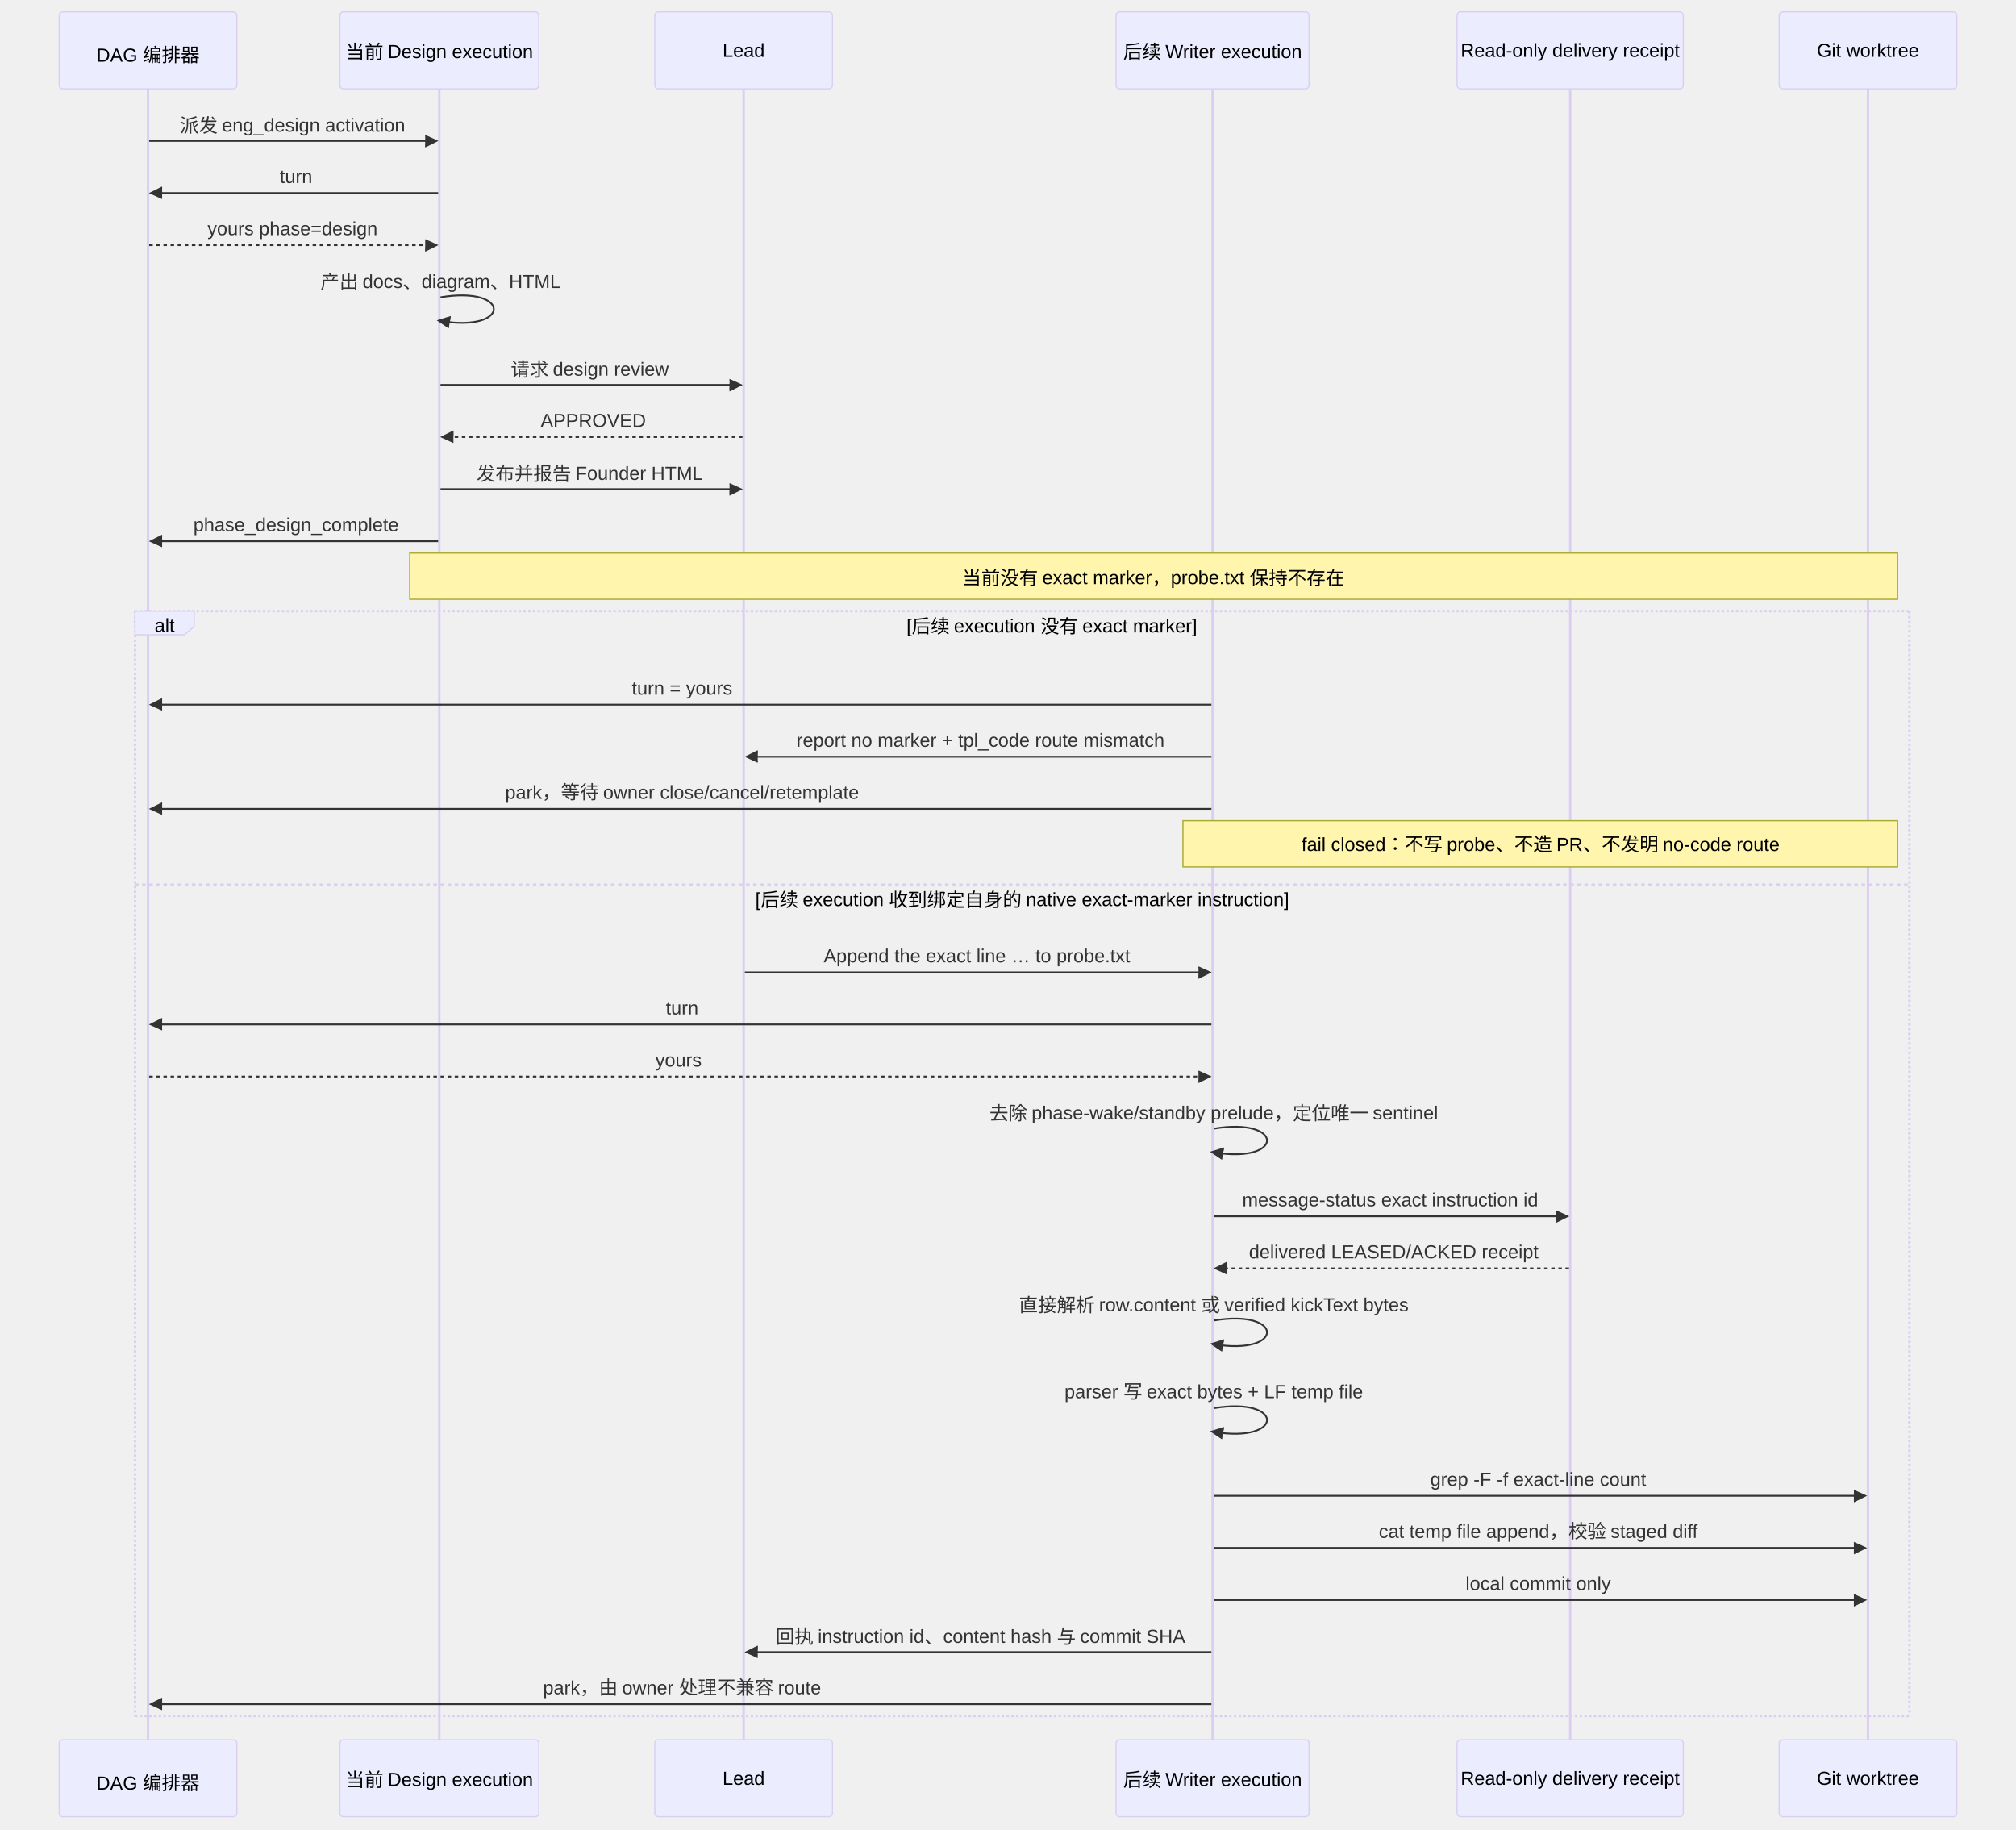
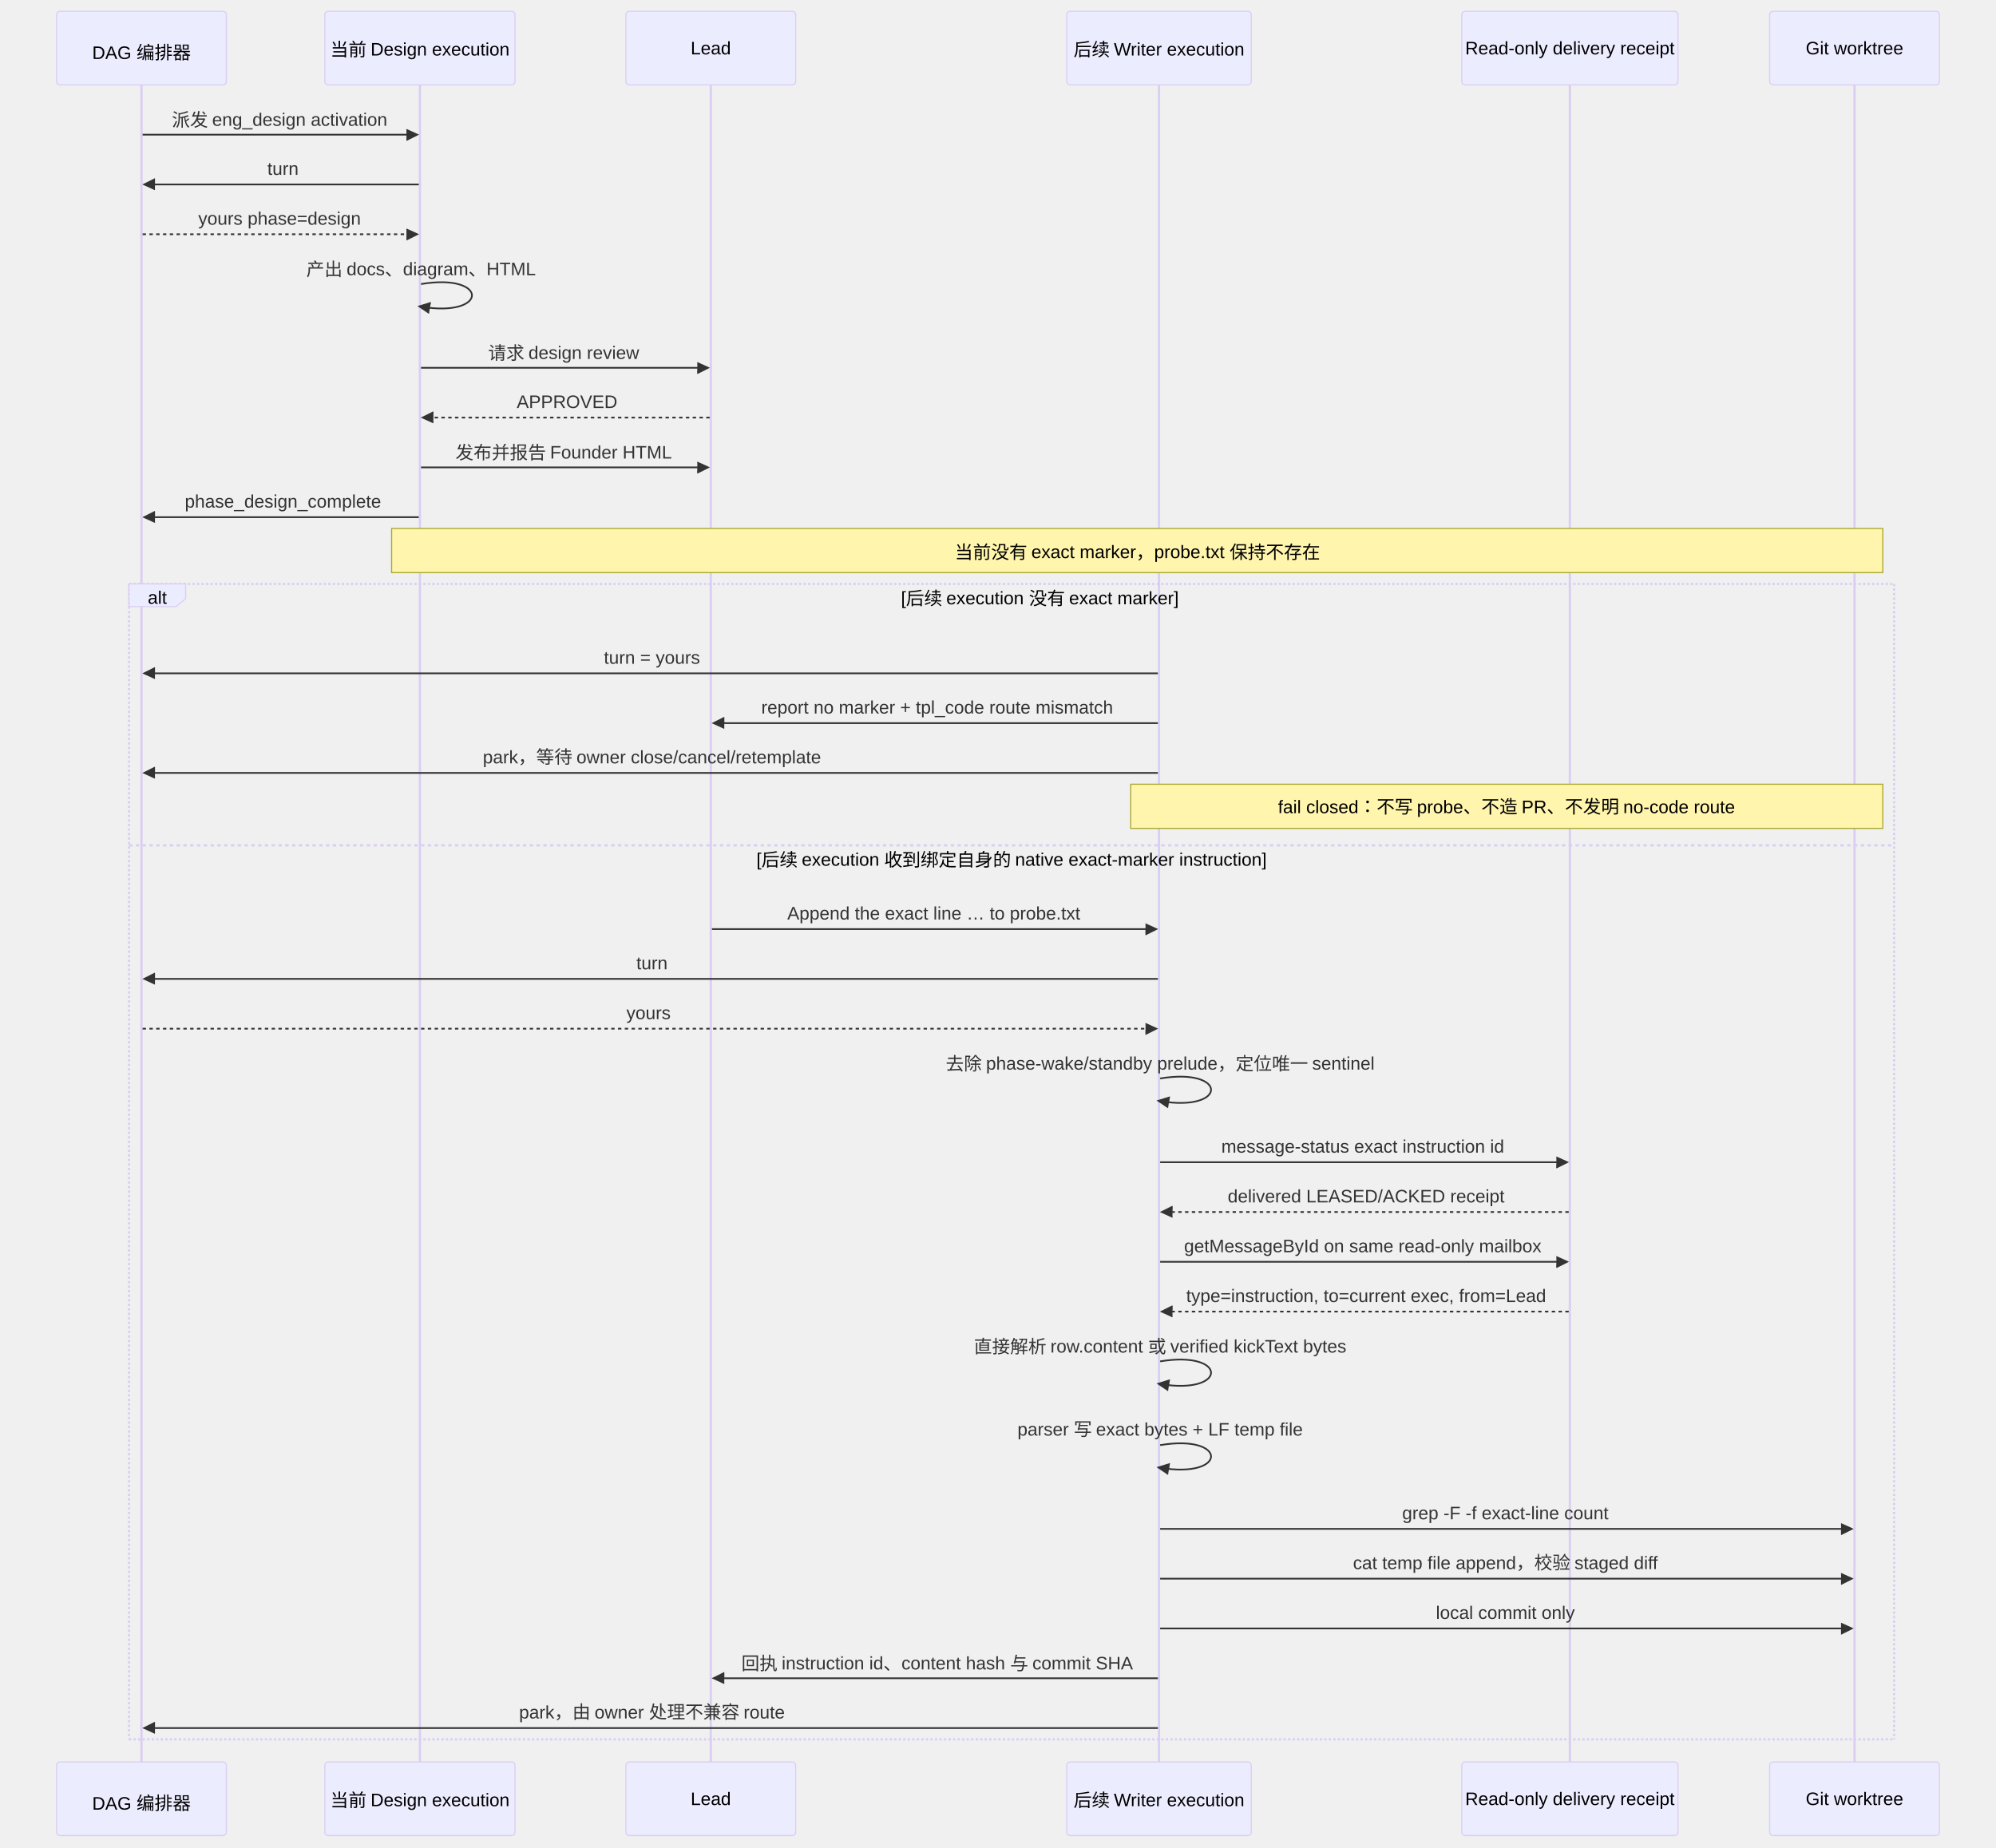
- <svg xmlns="http://www.w3.org/2000/svg" id="FLY-3125-d1" width="100%" style="max-width: 1702.5px; background-color: white;" viewBox="-50 -10 1702.5 1545" role="graphics-document document" aria-roledescription="sequence">
-   <g>
-     <rect x="1452.5" y="1459" fill="#eaeaea" stroke="#666" width="150" height="65" name="G" rx="3" ry="3" class="actor actor-bottom" />
-     <text x="1527.5" y="1491.5" dominant-baseline="central" alignment-baseline="central" class="actor actor-box" style="text-anchor: middle; font-size: 16px; font-weight: 400;">
-       <tspan x="1527.5" dy="0">Git worktree</tspan>
-     </text>
-   </g>
-   <g>
-     <rect x="1180.5" y="1459" fill="#eaeaea" stroke="#666" width="191" height="65" name="E" rx="3" ry="3" class="actor actor-bottom" />
-     <text x="1276" y="1491.5" dominant-baseline="central" alignment-baseline="central" class="actor actor-box" style="text-anchor: middle; font-size: 16px; font-weight: 400;">
-       <tspan x="1276" dy="0">Read-only delivery receipt</tspan>
-     </text>
-   </g>
-   <g>
-     <rect x="892.5" y="1459" fill="#eaeaea" stroke="#666" width="163" height="65" name="W" rx="3" ry="3" class="actor actor-bottom" />
-     <text x="974" y="1491.5" dominant-baseline="central" alignment-baseline="central" class="actor actor-box" style="text-anchor: middle; font-size: 16px; font-weight: 400;">
+ <svg xmlns="http://www.w3.org/2000/svg" id="FLY-3125-d1" width="100%" style="max-width: 1763.5px; background-color: white;" viewBox="-50 -10 1763.5 1633" role="graphics-document document" aria-roledescription="sequence">
+   <g>
+     <rect x="1513.5" y="1547" fill="#eaeaea" stroke="#666" width="150" height="65" name="G" rx="3" ry="3" class="actor actor-bottom" />
+     <text x="1588.5" y="1579.5" dominant-baseline="central" alignment-baseline="central" class="actor actor-box" style="text-anchor: middle; font-size: 16px; font-weight: 400;">
+       <tspan x="1588.5" dy="0">Git worktree</tspan>
+     </text>
+   </g>
+   <g>
+     <rect x="1241.5" y="1547" fill="#eaeaea" stroke="#666" width="191" height="65" name="E" rx="3" ry="3" class="actor actor-bottom" />
+     <text x="1337" y="1579.5" dominant-baseline="central" alignment-baseline="central" class="actor actor-box" style="text-anchor: middle; font-size: 16px; font-weight: 400;">
+       <tspan x="1337" dy="0">Read-only delivery receipt</tspan>
+     </text>
+   </g>
+   <g>
+     <rect x="892.5" y="1547" fill="#eaeaea" stroke="#666" width="163" height="65" name="W" rx="3" ry="3" class="actor actor-bottom" />
+     <text x="974" y="1579.5" dominant-baseline="central" alignment-baseline="central" class="actor actor-box" style="text-anchor: middle; font-size: 16px; font-weight: 400;">
      <tspan x="974" dy="0">后续 Writer execution</tspan>
    </text>
  </g>
  <g>
-     <rect x="503" y="1459" fill="#eaeaea" stroke="#666" width="150" height="65" name="L" rx="3" ry="3" class="actor actor-bottom" />
-     <text x="578" y="1491.5" dominant-baseline="central" alignment-baseline="central" class="actor actor-box" style="text-anchor: middle; font-size: 16px; font-weight: 400;">
+     <rect x="503" y="1547" fill="#eaeaea" stroke="#666" width="150" height="65" name="L" rx="3" ry="3" class="actor actor-bottom" />
+     <text x="578" y="1579.5" dominant-baseline="central" alignment-baseline="central" class="actor actor-box" style="text-anchor: middle; font-size: 16px; font-weight: 400;">
      <tspan x="578" dy="0">Lead</tspan>
    </text>
  </g>
  <g>
-     <rect x="237" y="1459" fill="#eaeaea" stroke="#666" width="168" height="65" name="D" rx="3" ry="3" class="actor actor-bottom" />
-     <text x="321" y="1491.5" dominant-baseline="central" alignment-baseline="central" class="actor actor-box" style="text-anchor: middle; font-size: 16px; font-weight: 400;">
+     <rect x="237" y="1547" fill="#eaeaea" stroke="#666" width="168" height="65" name="D" rx="3" ry="3" class="actor actor-bottom" />
+     <text x="321" y="1579.5" dominant-baseline="central" alignment-baseline="central" class="actor actor-box" style="text-anchor: middle; font-size: 16px; font-weight: 400;">
      <tspan x="321" dy="0">当前 Design execution</tspan>
    </text>
  </g>
  <g>
-     <rect x="0" y="1459" fill="#eaeaea" stroke="#666" width="150" height="65" name="O" rx="3" ry="3" class="actor actor-bottom" />
-     <text x="75" y="1491.5" dominant-baseline="central" alignment-baseline="central" class="actor actor-box" style="text-anchor: middle; font-size: 16px; font-weight: 400;">
+     <rect x="0" y="1547" fill="#eaeaea" stroke="#666" width="150" height="65" name="O" rx="3" ry="3" class="actor actor-bottom" />
+     <text x="75" y="1579.5" dominant-baseline="central" alignment-baseline="central" class="actor actor-box" style="text-anchor: middle; font-size: 16px; font-weight: 400;">
      <tspan x="75" dy="0">DAG 编排器</tspan>
    </text>
  </g>
  <g>
-     <line id="actor5" x1="1527.5" y1="65" x2="1527.5" y2="1459" class="actor-line 200" stroke-width="0.5px" stroke="#999" name="G" />
+     <line id="actor5" x1="1588.5" y1="65" x2="1588.5" y2="1547" class="actor-line 200" stroke-width="0.5px" stroke="#999" name="G" />
    <g id="root-5">
-       <rect x="1452.5" y="0" fill="#eaeaea" stroke="#666" width="150" height="65" name="G" rx="3" ry="3" class="actor actor-top" />
-       <text x="1527.5" y="32.5" dominant-baseline="central" alignment-baseline="central" class="actor actor-box" style="text-anchor: middle; font-size: 16px; font-weight: 400;">
-         <tspan x="1527.5" dy="0">Git worktree</tspan>
-       </text>
-     </g>
-   </g>
-   <g>
-     <line id="actor4" x1="1276" y1="65" x2="1276" y2="1459" class="actor-line 200" stroke-width="0.5px" stroke="#999" name="E" />
+       <rect x="1513.5" y="0" fill="#eaeaea" stroke="#666" width="150" height="65" name="G" rx="3" ry="3" class="actor actor-top" />
+       <text x="1588.5" y="32.5" dominant-baseline="central" alignment-baseline="central" class="actor actor-box" style="text-anchor: middle; font-size: 16px; font-weight: 400;">
+         <tspan x="1588.5" dy="0">Git worktree</tspan>
+       </text>
+     </g>
+   </g>
+   <g>
+     <line id="actor4" x1="1337" y1="65" x2="1337" y2="1547" class="actor-line 200" stroke-width="0.5px" stroke="#999" name="E" />
    <g id="root-4">
-       <rect x="1180.5" y="0" fill="#eaeaea" stroke="#666" width="191" height="65" name="E" rx="3" ry="3" class="actor actor-top" />
-       <text x="1276" y="32.5" dominant-baseline="central" alignment-baseline="central" class="actor actor-box" style="text-anchor: middle; font-size: 16px; font-weight: 400;">
-         <tspan x="1276" dy="0">Read-only delivery receipt</tspan>
-       </text>
-     </g>
-   </g>
-   <g>
-     <line id="actor3" x1="974" y1="65" x2="974" y2="1459" class="actor-line 200" stroke-width="0.5px" stroke="#999" name="W" />
+       <rect x="1241.5" y="0" fill="#eaeaea" stroke="#666" width="191" height="65" name="E" rx="3" ry="3" class="actor actor-top" />
+       <text x="1337" y="32.5" dominant-baseline="central" alignment-baseline="central" class="actor actor-box" style="text-anchor: middle; font-size: 16px; font-weight: 400;">
+         <tspan x="1337" dy="0">Read-only delivery receipt</tspan>
+       </text>
+     </g>
+   </g>
+   <g>
+     <line id="actor3" x1="974" y1="65" x2="974" y2="1547" class="actor-line 200" stroke-width="0.5px" stroke="#999" name="W" />
    <g id="root-3">
      <rect x="892.5" y="0" fill="#eaeaea" stroke="#666" width="163" height="65" name="W" rx="3" ry="3" class="actor actor-top" />
      <text x="974" y="32.5" dominant-baseline="central" alignment-baseline="central" class="actor actor-box" style="text-anchor: middle; font-size: 16px; font-weight: 400;">
        <tspan x="974" dy="0">后续 Writer execution</tspan>
      </text>
    </g>
  </g>
  <g>
-     <line id="actor2" x1="578" y1="65" x2="578" y2="1459" class="actor-line 200" stroke-width="0.5px" stroke="#999" name="L" />
+     <line id="actor2" x1="578" y1="65" x2="578" y2="1547" class="actor-line 200" stroke-width="0.5px" stroke="#999" name="L" />
    <g id="root-2">
      <rect x="503" y="0" fill="#eaeaea" stroke="#666" width="150" height="65" name="L" rx="3" ry="3" class="actor actor-top" />
      <text x="578" y="32.5" dominant-baseline="central" alignment-baseline="central" class="actor actor-box" style="text-anchor: middle; font-size: 16px; font-weight: 400;">
        <tspan x="578" dy="0">Lead</tspan>
      </text>
    </g>
  </g>
  <g>
-     <line id="actor1" x1="321" y1="65" x2="321" y2="1459" class="actor-line 200" stroke-width="0.5px" stroke="#999" name="D" />
+     <line id="actor1" x1="321" y1="65" x2="321" y2="1547" class="actor-line 200" stroke-width="0.5px" stroke="#999" name="D" />
    <g id="root-1">
      <rect x="237" y="0" fill="#eaeaea" stroke="#666" width="168" height="65" name="D" rx="3" ry="3" class="actor actor-top" />
      <text x="321" y="32.5" dominant-baseline="central" alignment-baseline="central" class="actor actor-box" style="text-anchor: middle; font-size: 16px; font-weight: 400;">
        <tspan x="321" dy="0">当前 Design execution</tspan>
      </text>
    </g>
  </g>
  <g>
-     <line id="actor0" x1="75" y1="65" x2="75" y2="1459" class="actor-line 200" stroke-width="0.5px" stroke="#999" name="O" />
+     <line id="actor0" x1="75" y1="65" x2="75" y2="1547" class="actor-line 200" stroke-width="0.5px" stroke="#999" name="O" />
    <g id="root-0">
      <rect x="0" y="0" fill="#eaeaea" stroke="#666" width="150" height="65" name="O" rx="3" ry="3" class="actor actor-top" />
      <text x="75" y="32.5" dominant-baseline="central" alignment-baseline="central" class="actor actor-box" style="text-anchor: middle; font-size: 16px; font-weight: 400;">
        <tspan x="75" dy="0">DAG 编排器</tspan>
      </text>
    </g>
  </g>
  <style>#FLY-3125-d1{font-family:"trebuchet ms",verdana,arial,sans-serif;font-size:16px;fill:#333;}@keyframes edge-animation-frame{from{stroke-dashoffset:0;}}@keyframes dash{to{stroke-dashoffset:0;}}#FLY-3125-d1 .edge-animation-slow{stroke-dasharray:9,5!important;stroke-dashoffset:900;animation:dash 50s linear infinite;stroke-linecap:round;}#FLY-3125-d1 .edge-animation-fast{stroke-dasharray:9,5!important;stroke-dashoffset:900;animation:dash 20s linear infinite;stroke-linecap:round;}#FLY-3125-d1 .error-icon{fill:#552222;}#FLY-3125-d1 .error-text{fill:#552222;stroke:#552222;}#FLY-3125-d1 .edge-thickness-normal{stroke-width:1px;}#FLY-3125-d1 .edge-thickness-thick{stroke-width:3.5px;}#FLY-3125-d1 .edge-pattern-solid{stroke-dasharray:0;}#FLY-3125-d1 .edge-thickness-invisible{stroke-width:0;fill:none;}#FLY-3125-d1 .edge-pattern-dashed{stroke-dasharray:3;}#FLY-3125-d1 .edge-pattern-dotted{stroke-dasharray:2;}#FLY-3125-d1 .marker{fill:#333333;stroke:#333333;}#FLY-3125-d1 .marker.cross{stroke:#333333;}#FLY-3125-d1 svg{font-family:"trebuchet ms",verdana,arial,sans-serif;font-size:16px;}#FLY-3125-d1 p{margin:0;}#FLY-3125-d1 .actor{stroke:hsl(259.626, 59.777%, 87.902%);fill:#ECECFF;}#FLY-3125-d1 text.actor&gt;tspan{fill:black;stroke:none;}#FLY-3125-d1 .actor-line{stroke:hsl(259.626, 59.777%, 87.902%);}#FLY-3125-d1 .innerArc{stroke-width:1.5;stroke-dasharray:none;}#FLY-3125-d1 .messageLine0{stroke-width:1.5;stroke-dasharray:none;stroke:#333;}#FLY-3125-d1 .messageLine1{stroke-width:1.5;stroke-dasharray:2,2;stroke:#333;}#FLY-3125-d1 #arrowhead path{fill:#333;stroke:#333;}#FLY-3125-d1 .sequenceNumber{fill:white;}#FLY-3125-d1 #sequencenumber{fill:#333;}#FLY-3125-d1 #crosshead path{fill:#333;stroke:#333;}#FLY-3125-d1 .messageText{fill:#333;stroke:none;}#FLY-3125-d1 .labelBox{stroke:hsl(259.626, 59.777%, 87.902%);fill:#ECECFF;}#FLY-3125-d1 .labelText,#FLY-3125-d1 .labelText&gt;tspan{fill:black;stroke:none;}#FLY-3125-d1 .loopText,#FLY-3125-d1 .loopText&gt;tspan{fill:black;stroke:none;}#FLY-3125-d1 .loopLine{stroke-width:2px;stroke-dasharray:2,2;stroke:hsl(259.626, 59.777%, 87.902%);fill:hsl(259.626, 59.777%, 87.902%);}#FLY-3125-d1 .note{stroke:#aaaa33;fill:#fff5ad;}#FLY-3125-d1 .noteText,#FLY-3125-d1 .noteText&gt;tspan{fill:black;stroke:none;}#FLY-3125-d1 .activation0{fill:#f4f4f4;stroke:#666;}#FLY-3125-d1 .activation1{fill:#f4f4f4;stroke:#666;}#FLY-3125-d1 .activation2{fill:#f4f4f4;stroke:#666;}#FLY-3125-d1 .actorPopupMenu{position:absolute;}#FLY-3125-d1 .actorPopupMenuPanel{position:absolute;fill:#ECECFF;box-shadow:0px 8px 16px 0px rgba(0,0,0,0.2);filter:drop-shadow(3px 5px 2px rgb(0 0 0 / 0.4));}#FLY-3125-d1 .actor-man line{stroke:hsl(259.626, 59.777%, 87.902%);fill:#ECECFF;}#FLY-3125-d1 .actor-man circle,#FLY-3125-d1 line{stroke:hsl(259.626, 59.777%, 87.902%);fill:#ECECFF;stroke-width:2px;}#FLY-3125-d1 :root{--mermaid-font-family:"trebuchet ms",verdana,arial,sans-serif;}</style>
  <g />
  <defs>
    <symbol id="computer" width="24" height="24">
      <path transform="scale(.5)" d="M2 2v13h20v-13h-20zm18 11h-16v-9h16v9zm-10.228 6l.466-1h3.524l.467 1h-4.457zm14.228 3h-24l2-6h2.104l-1.33 4h18.45l-1.297-4h2.073l2 6zm-5-10h-14v-7h14v7z" />
    </symbol>
  </defs>
  <defs>
    <symbol id="database" fill-rule="evenodd" clip-rule="evenodd">
      <path transform="scale(.5)" d="M12.258.001l.256.004.255.005.253.008.251.01.249.012.247.015.246.016.242.019.241.02.239.023.236.024.233.027.231.028.229.031.225.032.223.034.22.036.217.038.214.04.211.041.208.043.205.045.201.046.198.048.194.05.191.051.187.053.183.054.18.056.175.057.172.059.168.06.163.061.16.063.155.064.15.066.074.033.073.033.071.034.07.034.069.035.068.035.067.035.066.035.064.036.064.036.062.036.06.036.06.037.058.037.058.037.055.038.055.038.053.038.052.038.051.039.05.039.048.039.047.039.045.04.044.04.043.04.041.04.04.041.039.041.037.041.036.041.034.041.033.042.032.042.03.042.029.042.027.042.026.043.024.043.023.043.021.043.02.043.018.044.017.043.015.044.013.044.012.044.011.045.009.044.007.045.006.045.004.045.002.045.001.045v17l-.001.045-.002.045-.004.045-.006.045-.007.045-.009.044-.011.045-.012.044-.013.044-.015.044-.017.043-.018.044-.02.043-.021.043-.023.043-.024.043-.026.043-.027.042-.029.042-.03.042-.032.042-.033.042-.034.041-.036.041-.037.041-.039.041-.04.041-.041.04-.043.04-.044.04-.045.04-.047.039-.048.039-.05.039-.051.039-.052.038-.053.038-.055.038-.055.038-.058.037-.058.037-.06.037-.06.036-.062.036-.064.036-.064.036-.066.035-.067.035-.068.035-.069.035-.07.034-.071.034-.073.033-.074.033-.15.066-.155.064-.16.063-.163.061-.168.06-.172.059-.175.057-.18.056-.183.054-.187.053-.191.051-.194.05-.198.048-.201.046-.205.045-.208.043-.211.041-.214.04-.217.038-.22.036-.223.034-.225.032-.229.031-.231.028-.233.027-.236.024-.239.023-.241.02-.242.019-.246.016-.247.015-.249.012-.251.01-.253.008-.255.005-.256.004-.258.001-.258-.001-.256-.004-.255-.005-.253-.008-.251-.01-.249-.012-.247-.015-.245-.016-.243-.019-.241-.02-.238-.023-.236-.024-.234-.027-.231-.028-.228-.031-.226-.032-.223-.034-.22-.036-.217-.038-.214-.04-.211-.041-.208-.043-.204-.045-.201-.046-.198-.048-.195-.05-.19-.051-.187-.053-.184-.054-.179-.056-.176-.057-.172-.059-.167-.06-.164-.061-.159-.063-.155-.064-.151-.066-.074-.033-.072-.033-.072-.034-.07-.034-.069-.035-.068-.035-.067-.035-.066-.035-.064-.036-.063-.036-.062-.036-.061-.036-.06-.037-.058-.037-.057-.037-.056-.038-.055-.038-.053-.038-.052-.038-.051-.039-.049-.039-.049-.039-.046-.039-.046-.04-.044-.04-.043-.04-.041-.04-.04-.041-.039-.041-.037-.041-.036-.041-.034-.041-.033-.042-.032-.042-.03-.042-.029-.042-.027-.042-.026-.043-.024-.043-.023-.043-.021-.043-.02-.043-.018-.044-.017-.043-.015-.044-.013-.044-.012-.044-.011-.045-.009-.044-.007-.045-.006-.045-.004-.045-.002-.045-.001-.045v-17l.001-.045.002-.045.004-.045.006-.045.007-.045.009-.044.011-.045.012-.044.013-.044.015-.044.017-.043.018-.044.02-.043.021-.043.023-.043.024-.043.026-.043.027-.042.029-.042.03-.042.032-.042.033-.042.034-.041.036-.041.037-.041.039-.041.04-.041.041-.04.043-.04.044-.04.046-.04.046-.039.049-.039.049-.039.051-.039.052-.038.053-.038.055-.038.056-.038.057-.037.058-.037.06-.037.061-.036.062-.036.063-.036.064-.036.066-.035.067-.035.068-.035.069-.035.07-.034.072-.034.072-.033.074-.033.151-.066.155-.064.159-.063.164-.061.167-.06.172-.059.176-.057.179-.056.184-.054.187-.053.19-.051.195-.05.198-.048.201-.046.204-.045.208-.043.211-.041.214-.04.217-.038.22-.036.223-.034.226-.032.228-.031.231-.028.234-.027.236-.024.238-.023.241-.02.243-.019.245-.016.247-.015.249-.012.251-.01.253-.008.255-.005.256-.004.258-.001.258.001zm-9.258 20.499v.01l.001.021.003.021.004.022.005.021.006.022.007.022.009.023.01.022.011.023.012.023.013.023.015.023.016.024.017.023.018.024.019.024.021.024.022.025.023.024.024.025.052.049.056.05.061.051.066.051.07.051.075.051.079.052.084.052.088.052.092.052.097.052.102.051.105.052.11.052.114.051.119.051.123.051.127.05.131.05.135.05.139.048.144.049.147.047.152.047.155.047.16.045.163.045.167.043.171.043.176.041.178.041.183.039.187.039.19.037.194.035.197.035.202.033.204.031.209.03.212.029.216.027.219.025.222.024.226.021.23.02.233.018.236.016.24.015.243.012.246.01.249.008.253.005.256.004.259.001.26-.001.257-.004.254-.005.25-.008.247-.011.244-.012.241-.014.237-.016.233-.018.231-.021.226-.021.224-.024.22-.026.216-.027.212-.028.21-.031.205-.031.202-.034.198-.034.194-.036.191-.037.187-.039.183-.04.179-.04.175-.042.172-.043.168-.044.163-.045.16-.046.155-.046.152-.047.148-.048.143-.049.139-.049.136-.05.131-.05.126-.05.123-.051.118-.052.114-.051.11-.052.106-.052.101-.052.096-.052.092-.052.088-.053.083-.051.079-.052.074-.052.07-.051.065-.051.06-.051.056-.05.051-.05.023-.024.023-.025.021-.024.02-.024.019-.024.018-.024.017-.024.015-.023.014-.024.013-.023.012-.023.01-.023.01-.022.008-.022.006-.022.006-.022.004-.022.004-.021.001-.021.001-.021v-4.127l-.077.055-.08.053-.083.054-.085.053-.087.052-.09.052-.093.051-.095.05-.097.05-.1.049-.102.049-.105.048-.106.047-.109.047-.111.046-.114.045-.115.045-.118.044-.12.043-.122.042-.124.042-.126.041-.128.04-.13.04-.132.038-.134.038-.135.037-.138.037-.139.035-.142.035-.143.034-.144.033-.147.032-.148.031-.15.03-.151.03-.153.029-.154.027-.156.027-.158.026-.159.025-.161.024-.162.023-.163.022-.165.021-.166.02-.167.019-.169.018-.169.017-.171.016-.173.015-.173.014-.175.013-.175.012-.177.011-.178.01-.179.008-.179.008-.181.006-.182.005-.182.004-.184.003-.184.002h-.37l-.184-.002-.184-.003-.182-.004-.182-.005-.181-.006-.179-.008-.179-.008-.178-.01-.176-.011-.176-.012-.175-.013-.173-.014-.172-.015-.171-.016-.17-.017-.169-.018-.167-.019-.166-.02-.165-.021-.163-.022-.162-.023-.161-.024-.159-.025-.157-.026-.156-.027-.155-.027-.153-.029-.151-.03-.15-.03-.148-.031-.146-.032-.145-.033-.143-.034-.141-.035-.14-.035-.137-.037-.136-.037-.134-.038-.132-.038-.13-.04-.128-.04-.126-.041-.124-.042-.122-.042-.12-.044-.117-.043-.116-.045-.113-.045-.112-.046-.109-.047-.106-.047-.105-.048-.102-.049-.1-.049-.097-.05-.095-.05-.093-.052-.09-.051-.087-.052-.085-.053-.083-.054-.08-.054-.077-.054v4.127zm0-5.654v.011l.001.021.003.021.004.021.005.022.006.022.007.022.009.022.01.022.011.023.012.023.013.023.015.024.016.023.017.024.018.024.019.024.021.024.022.024.023.025.024.024.052.05.056.05.061.05.066.051.07.051.075.052.079.051.084.052.088.052.092.052.097.052.102.052.105.052.11.051.114.051.119.052.123.05.127.051.131.05.135.049.139.049.144.048.147.048.152.047.155.046.16.045.163.045.167.044.171.042.176.042.178.04.183.04.187.038.19.037.194.036.197.034.202.033.204.032.209.03.212.028.216.027.219.025.222.024.226.022.23.02.233.018.236.016.24.014.243.012.246.01.249.008.253.006.256.003.259.001.26-.001.257-.003.254-.006.25-.008.247-.01.244-.012.241-.015.237-.016.233-.018.231-.02.226-.022.224-.024.22-.025.216-.027.212-.029.21-.03.205-.032.202-.033.198-.035.194-.036.191-.037.187-.039.183-.039.179-.041.175-.042.172-.043.168-.044.163-.045.16-.045.155-.047.152-.047.148-.048.143-.048.139-.05.136-.049.131-.05.126-.051.123-.051.118-.051.114-.052.11-.052.106-.052.101-.052.096-.052.092-.052.088-.052.083-.052.079-.052.074-.051.07-.052.065-.051.06-.05.056-.051.051-.049.023-.025.023-.024.021-.025.02-.024.019-.024.018-.024.017-.024.015-.023.014-.023.013-.024.012-.022.01-.023.01-.023.008-.022.006-.022.006-.022.004-.021.004-.022.001-.021.001-.021v-4.139l-.077.054-.08.054-.083.054-.085.052-.087.053-.09.051-.093.051-.095.051-.097.05-.1.049-.102.049-.105.048-.106.047-.109.047-.111.046-.114.045-.115.044-.118.044-.12.044-.122.042-.124.042-.126.041-.128.04-.13.039-.132.039-.134.038-.135.037-.138.036-.139.036-.142.035-.143.033-.144.033-.147.033-.148.031-.15.03-.151.03-.153.028-.154.028-.156.027-.158.026-.159.025-.161.024-.162.023-.163.022-.165.021-.166.02-.167.019-.169.018-.169.017-.171.016-.173.015-.173.014-.175.013-.175.012-.177.011-.178.009-.179.009-.179.007-.181.007-.182.005-.182.004-.184.003-.184.002h-.37l-.184-.002-.184-.003-.182-.004-.182-.005-.181-.007-.179-.007-.179-.009-.178-.009-.176-.011-.176-.012-.175-.013-.173-.014-.172-.015-.171-.016-.17-.017-.169-.018-.167-.019-.166-.02-.165-.021-.163-.022-.162-.023-.161-.024-.159-.025-.157-.026-.156-.027-.155-.028-.153-.028-.151-.03-.15-.03-.148-.031-.146-.033-.145-.033-.143-.033-.141-.035-.14-.036-.137-.036-.136-.037-.134-.038-.132-.039-.13-.039-.128-.04-.126-.041-.124-.042-.122-.043-.12-.043-.117-.044-.116-.044-.113-.046-.112-.046-.109-.046-.106-.047-.105-.048-.102-.049-.1-.049-.097-.05-.095-.051-.093-.051-.09-.051-.087-.053-.085-.052-.083-.054-.08-.054-.077-.054v4.139zm0-5.666v.011l.001.02.003.022.004.021.005.022.006.021.007.022.009.023.01.022.011.023.012.023.013.023.015.023.016.024.017.024.018.023.019.024.021.025.022.024.023.024.024.025.052.05.056.05.061.05.066.051.07.051.075.052.079.051.084.052.088.052.092.052.097.052.102.052.105.051.11.052.114.051.119.051.123.051.127.05.131.05.135.05.139.049.144.048.147.048.152.047.155.046.16.045.163.045.167.043.171.043.176.042.178.04.183.04.187.038.19.037.194.036.197.034.202.033.204.032.209.03.212.028.216.027.219.025.222.024.226.021.23.02.233.018.236.017.24.014.243.012.246.01.249.008.253.006.256.003.259.001.26-.001.257-.003.254-.006.25-.008.247-.01.244-.013.241-.014.237-.016.233-.018.231-.02.226-.022.224-.024.22-.025.216-.027.212-.029.21-.03.205-.032.202-.033.198-.035.194-.036.191-.037.187-.039.183-.039.179-.041.175-.042.172-.043.168-.044.163-.045.16-.045.155-.047.152-.047.148-.048.143-.049.139-.049.136-.049.131-.051.126-.05.123-.051.118-.052.114-.051.11-.052.106-.052.101-.052.096-.052.092-.052.088-.052.083-.052.079-.052.074-.052.07-.051.065-.051.06-.051.056-.05.051-.049.023-.025.023-.025.021-.024.02-.024.019-.024.018-.024.017-.024.015-.023.014-.024.013-.023.012-.023.01-.022.01-.023.008-.022.006-.022.006-.022.004-.022.004-.021.001-.021.001-.021v-4.153l-.077.054-.08.054-.083.053-.085.053-.087.053-.09.051-.093.051-.095.051-.097.05-.1.049-.102.048-.105.048-.106.048-.109.046-.111.046-.114.046-.115.044-.118.044-.12.043-.122.043-.124.042-.126.041-.128.04-.13.039-.132.039-.134.038-.135.037-.138.036-.139.036-.142.034-.143.034-.144.033-.147.032-.148.032-.15.03-.151.03-.153.028-.154.028-.156.027-.158.026-.159.024-.161.024-.162.023-.163.023-.165.021-.166.02-.167.019-.169.018-.169.017-.171.016-.173.015-.173.014-.175.013-.175.012-.177.01-.178.01-.179.009-.179.007-.181.006-.182.006-.182.004-.184.003-.184.001-.185.001-.185-.001-.184-.001-.184-.003-.182-.004-.182-.006-.181-.006-.179-.007-.179-.009-.178-.01-.176-.01-.176-.012-.175-.013-.173-.014-.172-.015-.171-.016-.17-.017-.169-.018-.167-.019-.166-.02-.165-.021-.163-.023-.162-.023-.161-.024-.159-.024-.157-.026-.156-.027-.155-.028-.153-.028-.151-.03-.15-.03-.148-.032-.146-.032-.145-.033-.143-.034-.141-.034-.14-.036-.137-.036-.136-.037-.134-.038-.132-.039-.13-.039-.128-.041-.126-.041-.124-.041-.122-.043-.12-.043-.117-.044-.116-.044-.113-.046-.112-.046-.109-.046-.106-.048-.105-.048-.102-.048-.1-.05-.097-.049-.095-.051-.093-.051-.09-.052-.087-.052-.085-.053-.083-.053-.08-.054-.077-.054v4.153zm8.74-8.179l-.257.004-.254.005-.25.008-.247.011-.244.012-.241.014-.237.016-.233.018-.231.021-.226.022-.224.023-.22.026-.216.027-.212.028-.21.031-.205.032-.202.033-.198.034-.194.036-.191.038-.187.038-.183.04-.179.041-.175.042-.172.043-.168.043-.163.045-.16.046-.155.046-.152.048-.148.048-.143.048-.139.049-.136.05-.131.05-.126.051-.123.051-.118.051-.114.052-.11.052-.106.052-.101.052-.096.052-.092.052-.088.052-.083.052-.079.052-.074.051-.07.052-.065.051-.06.05-.056.05-.051.05-.023.025-.023.024-.021.024-.02.025-.019.024-.018.024-.017.023-.015.024-.014.023-.013.023-.012.023-.01.023-.01.022-.008.022-.006.023-.006.021-.004.022-.004.021-.001.021-.001.021.001.021.001.021.004.021.004.022.006.021.006.023.008.022.01.022.01.023.012.023.013.023.014.023.015.024.017.023.018.024.019.024.02.025.021.024.023.024.023.025.051.05.056.05.06.05.065.051.07.052.074.051.079.052.083.052.088.052.092.052.096.052.101.052.106.052.11.052.114.052.118.051.123.051.126.051.131.05.136.05.139.049.143.048.148.048.152.048.155.046.16.046.163.045.168.043.172.043.175.042.179.041.183.04.187.038.191.038.194.036.198.034.202.033.205.032.21.031.212.028.216.027.22.026.224.023.226.022.231.021.233.018.237.016.241.014.244.012.247.011.25.008.254.005.257.004.26.001.26-.001.257-.004.254-.005.25-.008.247-.011.244-.012.241-.014.237-.016.233-.018.231-.021.226-.022.224-.023.22-.026.216-.027.212-.028.21-.031.205-.032.202-.033.198-.034.194-.036.191-.038.187-.038.183-.04.179-.041.175-.042.172-.043.168-.043.163-.045.16-.046.155-.046.152-.048.148-.048.143-.048.139-.049.136-.05.131-.05.126-.051.123-.051.118-.051.114-.052.11-.052.106-.052.101-.052.096-.052.092-.052.088-.052.083-.052.079-.052.074-.051.07-.052.065-.051.06-.05.056-.05.051-.05.023-.025.023-.024.021-.024.02-.025.019-.024.018-.024.017-.023.015-.024.014-.023.013-.023.012-.023.01-.023.01-.022.008-.022.006-.023.006-.021.004-.022.004-.021.001-.021.001-.021-.001-.021-.001-.021-.004-.021-.004-.022-.006-.021-.006-.023-.008-.022-.01-.022-.01-.023-.012-.023-.013-.023-.014-.023-.015-.024-.017-.023-.018-.024-.019-.024-.02-.025-.021-.024-.023-.024-.023-.025-.051-.05-.056-.05-.06-.05-.065-.051-.07-.052-.074-.051-.079-.052-.083-.052-.088-.052-.092-.052-.096-.052-.101-.052-.106-.052-.11-.052-.114-.052-.118-.051-.123-.051-.126-.051-.131-.05-.136-.05-.139-.049-.143-.048-.148-.048-.152-.048-.155-.046-.16-.046-.163-.045-.168-.043-.172-.043-.175-.042-.179-.041-.183-.04-.187-.038-.191-.038-.194-.036-.198-.034-.202-.033-.205-.032-.21-.031-.212-.028-.216-.027-.22-.026-.224-.023-.226-.022-.231-.021-.233-.018-.237-.016-.241-.014-.244-.012-.247-.011-.25-.008-.254-.005-.257-.004-.26-.001-.26.001z" />
    </symbol>
  </defs>
  <defs>
    <symbol id="clock" width="24" height="24">
      <path transform="scale(.5)" d="M12 2c5.514 0 10 4.486 10 10s-4.486 10-10 10-10-4.486-10-10 4.486-10 10-10zm0-2c-6.627 0-12 5.373-12 12s5.373 12 12 12 12-5.373 12-12-5.373-12-12-12zm5.848 12.459c.202.038.202.333.001.372-1.907.361-6.045 1.111-6.547 1.111-.719 0-1.301-.582-1.301-1.301 0-.512.77-5.447 1.125-7.445.034-.192.312-.181.343.014l.985 6.238 5.394 1.011z" />
    </symbol>
  </defs>
  <defs>
    <marker id="arrowhead" refX="7.9" refY="5" markerUnits="userSpaceOnUse" markerWidth="12" markerHeight="12" orient="auto-start-reverse">
      <path d="M -1 0 L 10 5 L 0 10 z" />
    </marker>
  </defs>
  <defs>
    <marker id="crosshead" markerWidth="15" markerHeight="8" orient="auto" refX="4" refY="4.5">
      <path fill="none" stroke="#000000" stroke-width="1pt" d="M 1,2 L 6,7 M 6,2 L 1,7" style="stroke-dasharray: 0, 0;" />
    </marker>
  </defs>
  <defs>
    <marker id="filled-head" refX="15.5" refY="7" markerWidth="20" markerHeight="28" orient="auto">
      <path d="M 18,7 L9,13 L14,7 L9,1 Z" />
    </marker>
  </defs>
  <defs>
    <marker id="sequencenumber" refX="15" refY="15" markerWidth="60" markerHeight="40" orient="auto">
      <circle cx="15" cy="15" r="6" />
    </marker>
  </defs>
  <g>
-     <rect x="296" y="457" fill="#EDF2AE" stroke="#666" width="1256.5" height="39" class="note" />
-     <text x="924" y="462" text-anchor="middle" dominant-baseline="middle" alignment-baseline="middle" class="noteText" dy="1em" style="font-size: 16px; font-weight: 400;">
-       <tspan x="924">当前没有 exact marker，probe.txt 保持不存在</tspan>
-     </text>
-   </g>
-   <g>
-     <rect x="949" y="683" fill="#EDF2AE" stroke="#666" width="603.5" height="39" class="note" />
-     <text x="1251" y="688" text-anchor="middle" dominant-baseline="middle" alignment-baseline="middle" class="noteText" dy="1em" style="font-size: 16px; font-weight: 400;">
-       <tspan x="1251">fail closed：不写 probe、不造 PR、不发明 no-code route</tspan>
-     </text>
-   </g>
-   <g>
-     <line x1="64" y1="506" x2="1562.5" y2="506" class="loopLine" />
-     <line x1="1562.5" y1="506" x2="1562.5" y2="1439" class="loopLine" />
-     <line x1="64" y1="1439" x2="1562.5" y2="1439" class="loopLine" />
-     <line x1="64" y1="506" x2="64" y2="1439" class="loopLine" />
-     <line x1="64" y1="737" x2="1562.5" y2="737" class="loopLine" style="stroke-dasharray: 3, 3;" />
+     <rect x="296" y="457" fill="#EDF2AE" stroke="#666" width="1317.5" height="39" class="note" />
+     <text x="955" y="462" text-anchor="middle" dominant-baseline="middle" alignment-baseline="middle" class="noteText" dy="1em" style="font-size: 16px; font-weight: 400;">
+       <tspan x="955">当前没有 exact marker，probe.txt 保持不存在</tspan>
+     </text>
+   </g>
+   <g>
+     <rect x="949" y="683" fill="#EDF2AE" stroke="#666" width="664.5" height="39" class="note" />
+     <text x="1281" y="688" text-anchor="middle" dominant-baseline="middle" alignment-baseline="middle" class="noteText" dy="1em" style="font-size: 16px; font-weight: 400;">
+       <tspan x="1281">fail closed：不写 probe、不造 PR、不发明 no-code route</tspan>
+     </text>
+   </g>
+   <g>
+     <line x1="64" y1="506" x2="1623.5" y2="506" class="loopLine" />
+     <line x1="1623.5" y1="506" x2="1623.5" y2="1527" class="loopLine" />
+     <line x1="64" y1="1527" x2="1623.5" y2="1527" class="loopLine" />
+     <line x1="64" y1="506" x2="64" y2="1527" class="loopLine" />
+     <line x1="64" y1="737" x2="1623.5" y2="737" class="loopLine" style="stroke-dasharray: 3, 3;" />
    <polygon points="64,506 114,506 114,519 105.6,526 64,526" class="labelBox" />
    <text x="89" y="519" text-anchor="middle" dominant-baseline="middle" alignment-baseline="middle" class="labelText" style="font-size: 16px; font-weight: 400;">alt</text>
-     <text x="838.25" y="524" text-anchor="middle" class="loopText" style="font-size: 16px; font-weight: 400;">
-       <tspan x="838.25">[后续 execution 没有 exact marker]</tspan>
-     </text>
-     <text x="813.25" y="755" text-anchor="middle" class="loopText" style="font-size: 16px; font-weight: 400;">[后续 execution 收到绑定自身的 native exact-marker instruction]</text>
+     <text x="868.75" y="524" text-anchor="middle" class="loopText" style="font-size: 16px; font-weight: 400;">
+       <tspan x="868.75">[后续 execution 没有 exact marker]</tspan>
+     </text>
+     <text x="843.75" y="755" text-anchor="middle" class="loopText" style="font-size: 16px; font-weight: 400;">[后续 execution 收到绑定自身的 native exact-marker instruction]</text>
  </g>
  <text x="197" y="80" text-anchor="middle" dominant-baseline="middle" alignment-baseline="middle" class="messageText" dy="1em" style="font-size: 16px; font-weight: 400;">派发 eng_design activation</text>
  <line x1="76" y1="109" x2="317" y2="109" class="messageLine0" stroke-width="2" stroke="none" marker-end="url(#arrowhead)" style="fill: none;" />
  <text x="200" y="124" text-anchor="middle" dominant-baseline="middle" alignment-baseline="middle" class="messageText" dy="1em" style="font-size: 16px; font-weight: 400;">turn</text>
  <line x1="320" y1="153" x2="79" y2="153" class="messageLine0" stroke-width="2" stroke="none" marker-end="url(#arrowhead)" style="fill: none;" />
  <text x="197" y="168" text-anchor="middle" dominant-baseline="middle" alignment-baseline="middle" class="messageText" dy="1em" style="font-size: 16px; font-weight: 400;">yours phase=design</text>
  <line x1="76" y1="197" x2="317" y2="197" class="messageLine1" stroke-width="2" stroke="none" marker-end="url(#arrowhead)" style="stroke-dasharray: 3, 3; fill: none;" />
  <text x="322" y="212" text-anchor="middle" dominant-baseline="middle" alignment-baseline="middle" class="messageText" dy="1em" style="font-size: 16px; font-weight: 400;">产出 docs、diagram、HTML</text>
  <path d="M 322,241 C 382,231 382,271 322,261" class="messageLine0" stroke-width="2" stroke="none" marker-end="url(#arrowhead)" style="fill: none;" />
  <text x="448" y="286" text-anchor="middle" dominant-baseline="middle" alignment-baseline="middle" class="messageText" dy="1em" style="font-size: 16px; font-weight: 400;">请求 design review</text>
  <line x1="322" y1="315" x2="574" y2="315" class="messageLine0" stroke-width="2" stroke="none" marker-end="url(#arrowhead)" style="fill: none;" />
  <text x="451" y="330" text-anchor="middle" dominant-baseline="middle" alignment-baseline="middle" class="messageText" dy="1em" style="font-size: 16px; font-weight: 400;">APPROVED</text>
  <line x1="577" y1="359" x2="325" y2="359" class="messageLine1" stroke-width="2" stroke="none" marker-end="url(#arrowhead)" style="stroke-dasharray: 3, 3; fill: none;" />
  <text x="448" y="374" text-anchor="middle" dominant-baseline="middle" alignment-baseline="middle" class="messageText" dy="1em" style="font-size: 16px; font-weight: 400;">发布并报告 Founder HTML</text>
  <line x1="322" y1="403" x2="574" y2="403" class="messageLine0" stroke-width="2" stroke="none" marker-end="url(#arrowhead)" style="fill: none;" />
  <text x="200" y="418" text-anchor="middle" dominant-baseline="middle" alignment-baseline="middle" class="messageText" dy="1em" style="font-size: 16px; font-weight: 400;">phase_design_complete</text>
  <line x1="320" y1="447" x2="79" y2="447" class="messageLine0" stroke-width="2" stroke="none" marker-end="url(#arrowhead)" style="fill: none;" />
  <text x="526" y="556" text-anchor="middle" dominant-baseline="middle" alignment-baseline="middle" class="messageText" dy="1em" style="font-size: 16px; font-weight: 400;">turn = yours</text>
  <line x1="973" y1="585" x2="79" y2="585" class="messageLine0" stroke-width="2" stroke="none" marker-end="url(#arrowhead)" style="fill: none;" />
  <text x="778" y="600" text-anchor="middle" dominant-baseline="middle" alignment-baseline="middle" class="messageText" dy="1em" style="font-size: 16px; font-weight: 400;">report no marker + tpl_code route mismatch</text>
  <line x1="973" y1="629" x2="582" y2="629" class="messageLine0" stroke-width="2" stroke="none" marker-end="url(#arrowhead)" style="fill: none;" />
  <text x="526" y="644" text-anchor="middle" dominant-baseline="middle" alignment-baseline="middle" class="messageText" dy="1em" style="font-size: 16px; font-weight: 400;">park，等待 owner close/cancel/retemplate</text>
  <line x1="973" y1="673" x2="79" y2="673" class="messageLine0" stroke-width="2" stroke="none" marker-end="url(#arrowhead)" style="fill: none;" />
  <text x="775" y="782" text-anchor="middle" dominant-baseline="middle" alignment-baseline="middle" class="messageText" dy="1em" style="font-size: 16px; font-weight: 400;">Append the exact line … to probe.txt</text>
  <line x1="579" y1="811" x2="970" y2="811" class="messageLine0" stroke-width="2" stroke="none" marker-end="url(#arrowhead)" style="fill: none;" />
  <text x="526" y="826" text-anchor="middle" dominant-baseline="middle" alignment-baseline="middle" class="messageText" dy="1em" style="font-size: 16px; font-weight: 400;">turn</text>
  <line x1="973" y1="855" x2="79" y2="855" class="messageLine0" stroke-width="2" stroke="none" marker-end="url(#arrowhead)" style="fill: none;" />
  <text x="523" y="870" text-anchor="middle" dominant-baseline="middle" alignment-baseline="middle" class="messageText" dy="1em" style="font-size: 16px; font-weight: 400;">yours</text>
  <line x1="76" y1="899" x2="970" y2="899" class="messageLine1" stroke-width="2" stroke="none" marker-end="url(#arrowhead)" style="stroke-dasharray: 3, 3; fill: none;" />
  <text x="975" y="914" text-anchor="middle" dominant-baseline="middle" alignment-baseline="middle" class="messageText" dy="1em" style="font-size: 16px; font-weight: 400;">去除 phase-wake/standby prelude，定位唯一 sentinel</text>
  <path d="M 975,943 C 1035,933 1035,973 975,963" class="messageLine0" stroke-width="2" stroke="none" marker-end="url(#arrowhead)" style="fill: none;" />
-   <text x="1124" y="988" text-anchor="middle" dominant-baseline="middle" alignment-baseline="middle" class="messageText" dy="1em" style="font-size: 16px; font-weight: 400;">message-status exact instruction id</text>
-   <line x1="975" y1="1017" x2="1272" y2="1017" class="messageLine0" stroke-width="2" stroke="none" marker-end="url(#arrowhead)" style="fill: none;" />
-   <text x="1127" y="1032" text-anchor="middle" dominant-baseline="middle" alignment-baseline="middle" class="messageText" dy="1em" style="font-size: 16px; font-weight: 400;">delivered LEASED/ACKED receipt</text>
-   <line x1="1275" y1="1061" x2="978" y2="1061" class="messageLine1" stroke-width="2" stroke="none" marker-end="url(#arrowhead)" style="stroke-dasharray: 3, 3; fill: none;" />
-   <text x="975" y="1076" text-anchor="middle" dominant-baseline="middle" alignment-baseline="middle" class="messageText" dy="1em" style="font-size: 16px; font-weight: 400;">直接解析 row.content 或 verified kickText bytes</text>
-   <path d="M 975,1105 C 1035,1095 1035,1135 975,1125" class="messageLine0" stroke-width="2" stroke="none" marker-end="url(#arrowhead)" style="fill: none;" />
-   <text x="975" y="1150" text-anchor="middle" dominant-baseline="middle" alignment-baseline="middle" class="messageText" dy="1em" style="font-size: 16px; font-weight: 400;">parser 写 exact bytes + LF temp file</text>
-   <path d="M 975,1179 C 1035,1169 1035,1209 975,1199" class="messageLine0" stroke-width="2" stroke="none" marker-end="url(#arrowhead)" style="fill: none;" />
-   <text x="1249" y="1224" text-anchor="middle" dominant-baseline="middle" alignment-baseline="middle" class="messageText" dy="1em" style="font-size: 16px; font-weight: 400;">grep -F -f exact-line count</text>
-   <line x1="975" y1="1253" x2="1523.5" y2="1253" class="messageLine0" stroke-width="2" stroke="none" marker-end="url(#arrowhead)" style="fill: none;" />
-   <text x="1249" y="1268" text-anchor="middle" dominant-baseline="middle" alignment-baseline="middle" class="messageText" dy="1em" style="font-size: 16px; font-weight: 400;">cat temp file append，校验 staged diff</text>
-   <line x1="975" y1="1297" x2="1523.5" y2="1297" class="messageLine0" stroke-width="2" stroke="none" marker-end="url(#arrowhead)" style="fill: none;" />
-   <text x="1249" y="1312" text-anchor="middle" dominant-baseline="middle" alignment-baseline="middle" class="messageText" dy="1em" style="font-size: 16px; font-weight: 400;">local commit only</text>
-   <line x1="975" y1="1341" x2="1523.5" y2="1341" class="messageLine0" stroke-width="2" stroke="none" marker-end="url(#arrowhead)" style="fill: none;" />
-   <text x="778" y="1356" text-anchor="middle" dominant-baseline="middle" alignment-baseline="middle" class="messageText" dy="1em" style="font-size: 16px; font-weight: 400;">回执 instruction id、content hash 与 commit SHA</text>
-   <line x1="973" y1="1385" x2="582" y2="1385" class="messageLine0" stroke-width="2" stroke="none" marker-end="url(#arrowhead)" style="fill: none;" />
-   <text x="526" y="1400" text-anchor="middle" dominant-baseline="middle" alignment-baseline="middle" class="messageText" dy="1em" style="font-size: 16px; font-weight: 400;">park，由 owner 处理不兼容 route</text>
-   <line x1="973" y1="1429" x2="79" y2="1429" class="messageLine0" stroke-width="2" stroke="none" marker-end="url(#arrowhead)" style="fill: none;" />
+   <text x="1154" y="988" text-anchor="middle" dominant-baseline="middle" alignment-baseline="middle" class="messageText" dy="1em" style="font-size: 16px; font-weight: 400;">message-status exact instruction id</text>
+   <line x1="975" y1="1017" x2="1333" y2="1017" class="messageLine0" stroke-width="2" stroke="none" marker-end="url(#arrowhead)" style="fill: none;" />
+   <text x="1157" y="1032" text-anchor="middle" dominant-baseline="middle" alignment-baseline="middle" class="messageText" dy="1em" style="font-size: 16px; font-weight: 400;">delivered LEASED/ACKED receipt</text>
+   <line x1="1336" y1="1061" x2="978" y2="1061" class="messageLine1" stroke-width="2" stroke="none" marker-end="url(#arrowhead)" style="stroke-dasharray: 3, 3; fill: none;" />
+   <text x="1154" y="1076" text-anchor="middle" dominant-baseline="middle" alignment-baseline="middle" class="messageText" dy="1em" style="font-size: 16px; font-weight: 400;">getMessageById on same read-only mailbox</text>
+   <line x1="975" y1="1105" x2="1333" y2="1105" class="messageLine0" stroke-width="2" stroke="none" marker-end="url(#arrowhead)" style="fill: none;" />
+   <text x="1157" y="1120" text-anchor="middle" dominant-baseline="middle" alignment-baseline="middle" class="messageText" dy="1em" style="font-size: 16px; font-weight: 400;">type=instruction, to=current exec, from=Lead</text>
+   <line x1="1336" y1="1149" x2="978" y2="1149" class="messageLine1" stroke-width="2" stroke="none" marker-end="url(#arrowhead)" style="stroke-dasharray: 3, 3; fill: none;" />
+   <text x="975" y="1164" text-anchor="middle" dominant-baseline="middle" alignment-baseline="middle" class="messageText" dy="1em" style="font-size: 16px; font-weight: 400;">直接解析 row.content 或 verified kickText bytes</text>
+   <path d="M 975,1193 C 1035,1183 1035,1223 975,1213" class="messageLine0" stroke-width="2" stroke="none" marker-end="url(#arrowhead)" style="fill: none;" />
+   <text x="975" y="1238" text-anchor="middle" dominant-baseline="middle" alignment-baseline="middle" class="messageText" dy="1em" style="font-size: 16px; font-weight: 400;">parser 写 exact bytes + LF temp file</text>
+   <path d="M 975,1267 C 1035,1257 1035,1297 975,1287" class="messageLine0" stroke-width="2" stroke="none" marker-end="url(#arrowhead)" style="fill: none;" />
+   <text x="1280" y="1312" text-anchor="middle" dominant-baseline="middle" alignment-baseline="middle" class="messageText" dy="1em" style="font-size: 16px; font-weight: 400;">grep -F -f exact-line count</text>
+   <line x1="975" y1="1341" x2="1584.5" y2="1341" class="messageLine0" stroke-width="2" stroke="none" marker-end="url(#arrowhead)" style="fill: none;" />
+   <text x="1280" y="1356" text-anchor="middle" dominant-baseline="middle" alignment-baseline="middle" class="messageText" dy="1em" style="font-size: 16px; font-weight: 400;">cat temp file append，校验 staged diff</text>
+   <line x1="975" y1="1385" x2="1584.5" y2="1385" class="messageLine0" stroke-width="2" stroke="none" marker-end="url(#arrowhead)" style="fill: none;" />
+   <text x="1280" y="1400" text-anchor="middle" dominant-baseline="middle" alignment-baseline="middle" class="messageText" dy="1em" style="font-size: 16px; font-weight: 400;">local commit only</text>
+   <line x1="975" y1="1429" x2="1584.5" y2="1429" class="messageLine0" stroke-width="2" stroke="none" marker-end="url(#arrowhead)" style="fill: none;" />
+   <text x="778" y="1444" text-anchor="middle" dominant-baseline="middle" alignment-baseline="middle" class="messageText" dy="1em" style="font-size: 16px; font-weight: 400;">回执 instruction id、content hash 与 commit SHA</text>
+   <line x1="973" y1="1473" x2="582" y2="1473" class="messageLine0" stroke-width="2" stroke="none" marker-end="url(#arrowhead)" style="fill: none;" />
+   <text x="526" y="1488" text-anchor="middle" dominant-baseline="middle" alignment-baseline="middle" class="messageText" dy="1em" style="font-size: 16px; font-weight: 400;">park，由 owner 处理不兼容 route</text>
+   <line x1="973" y1="1517" x2="79" y2="1517" class="messageLine0" stroke-width="2" stroke="none" marker-end="url(#arrowhead)" style="fill: none;" />
</svg>
